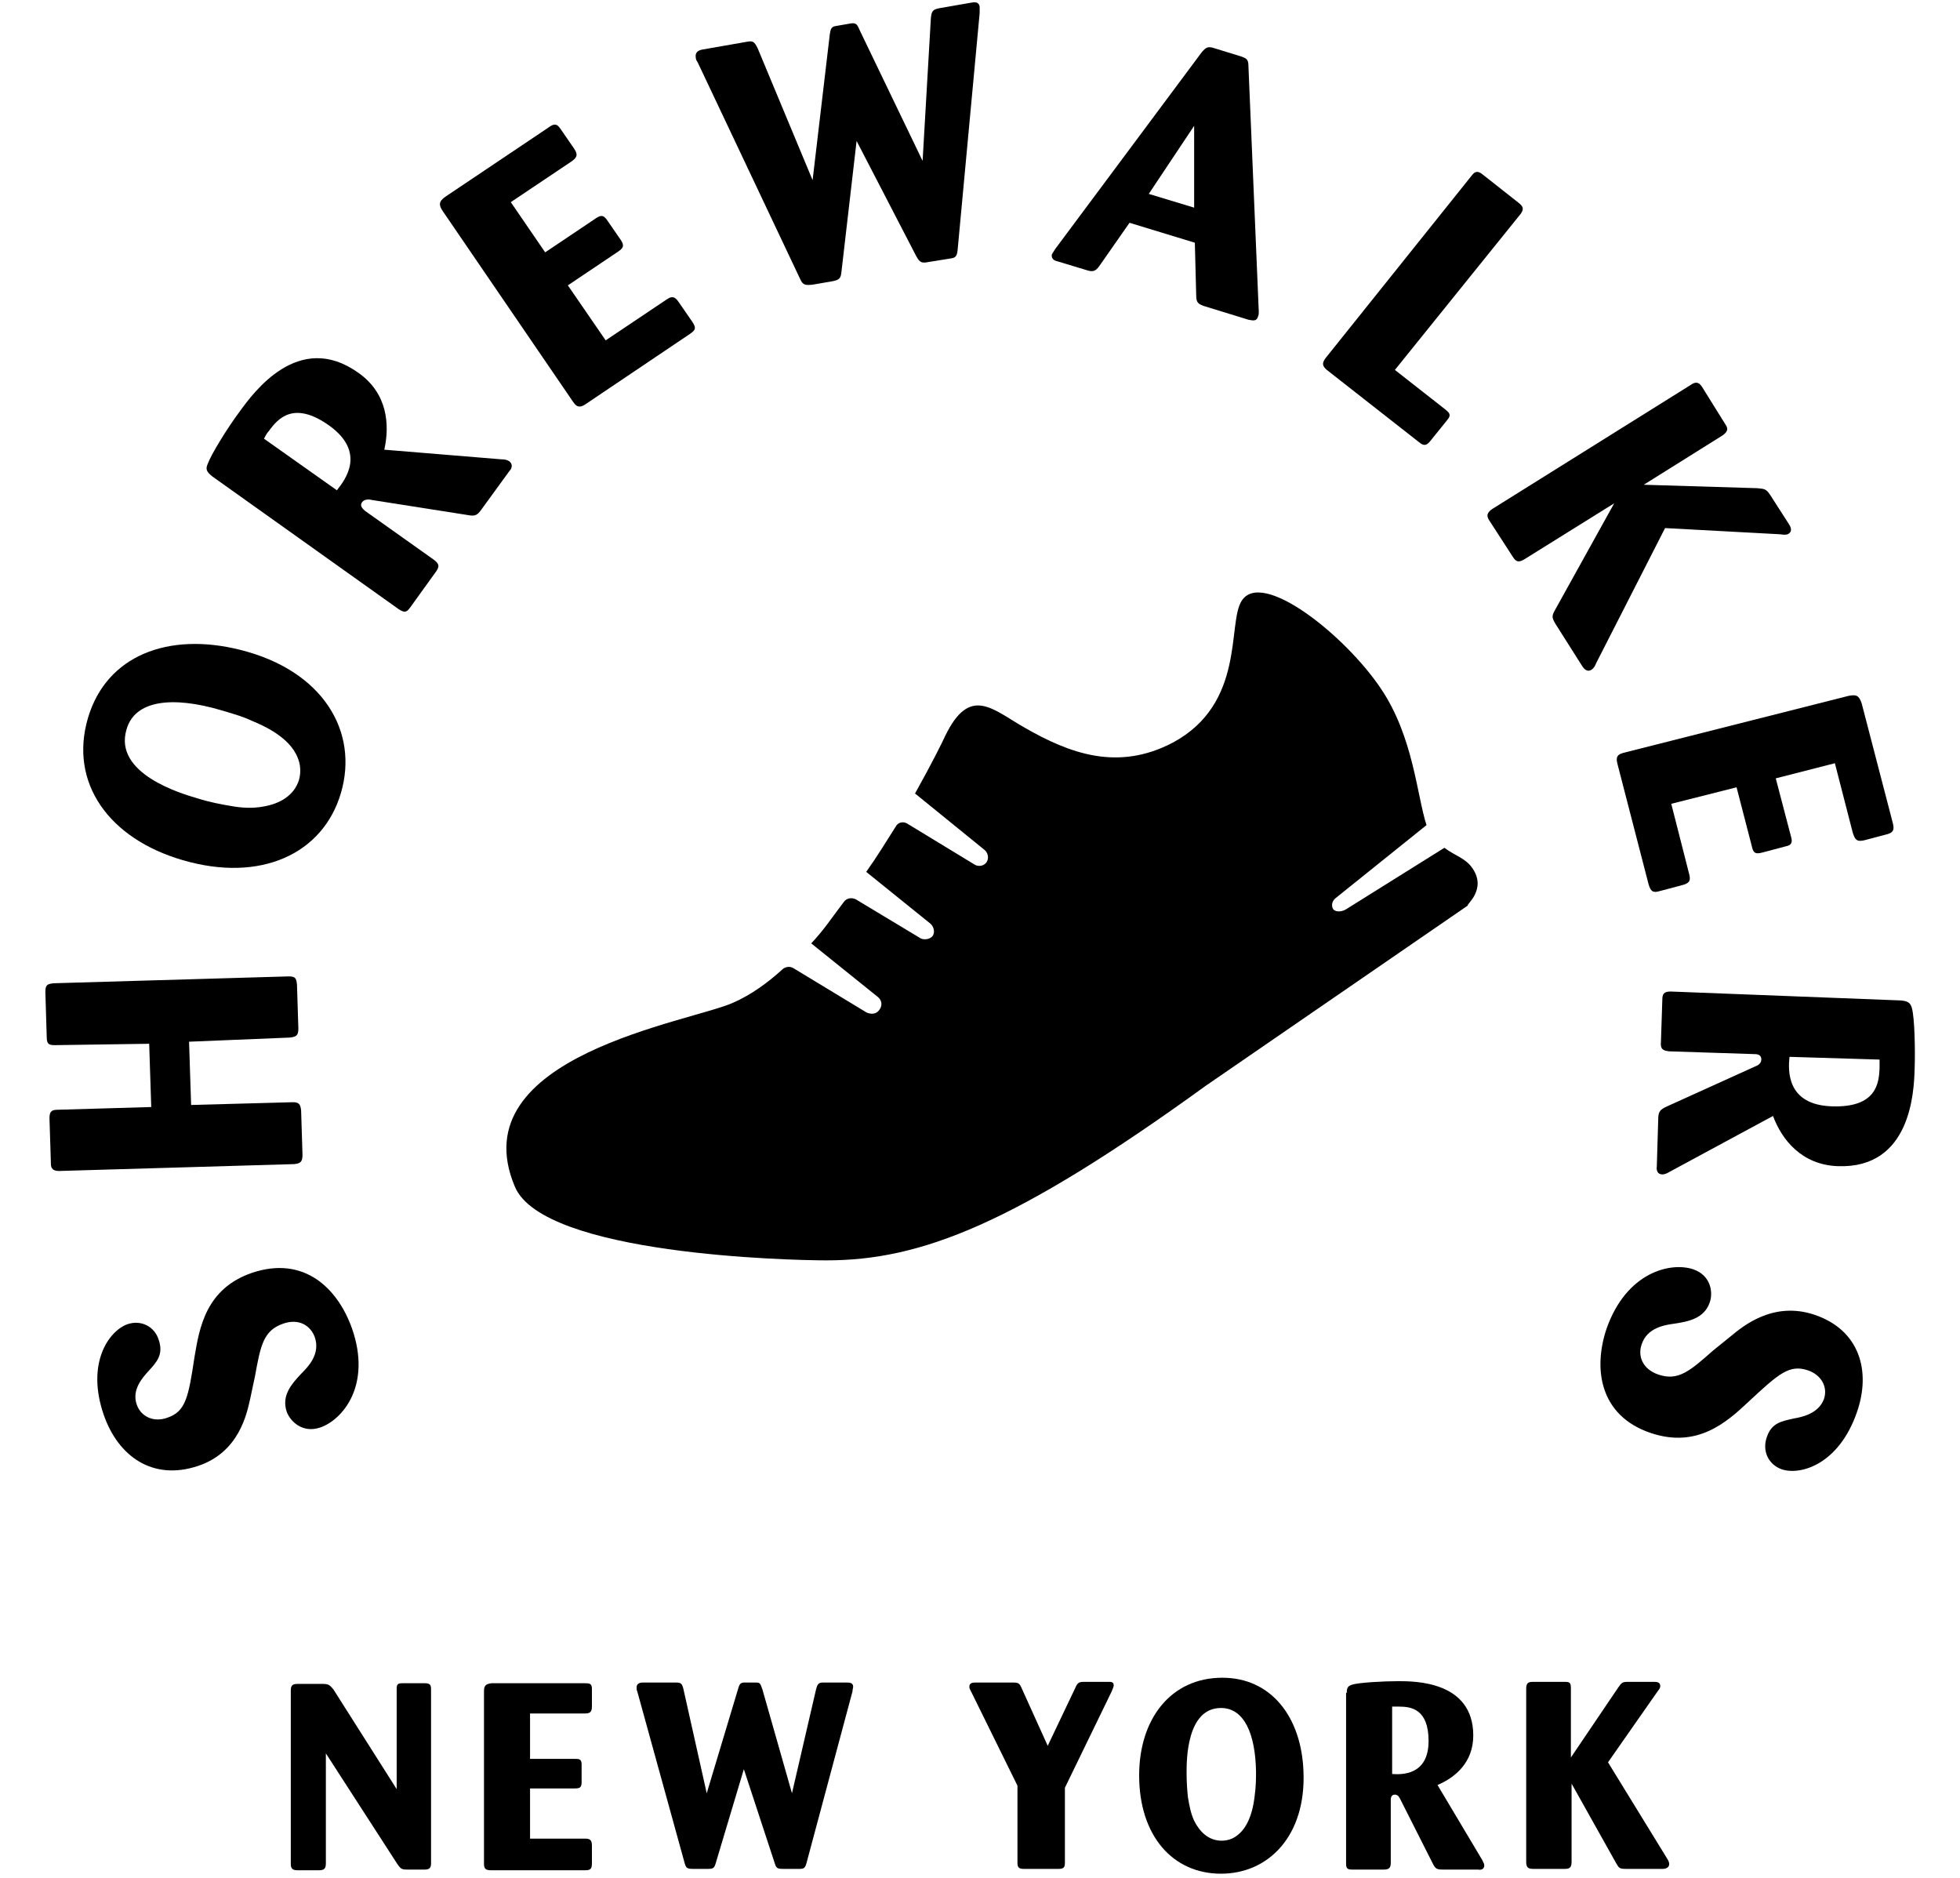
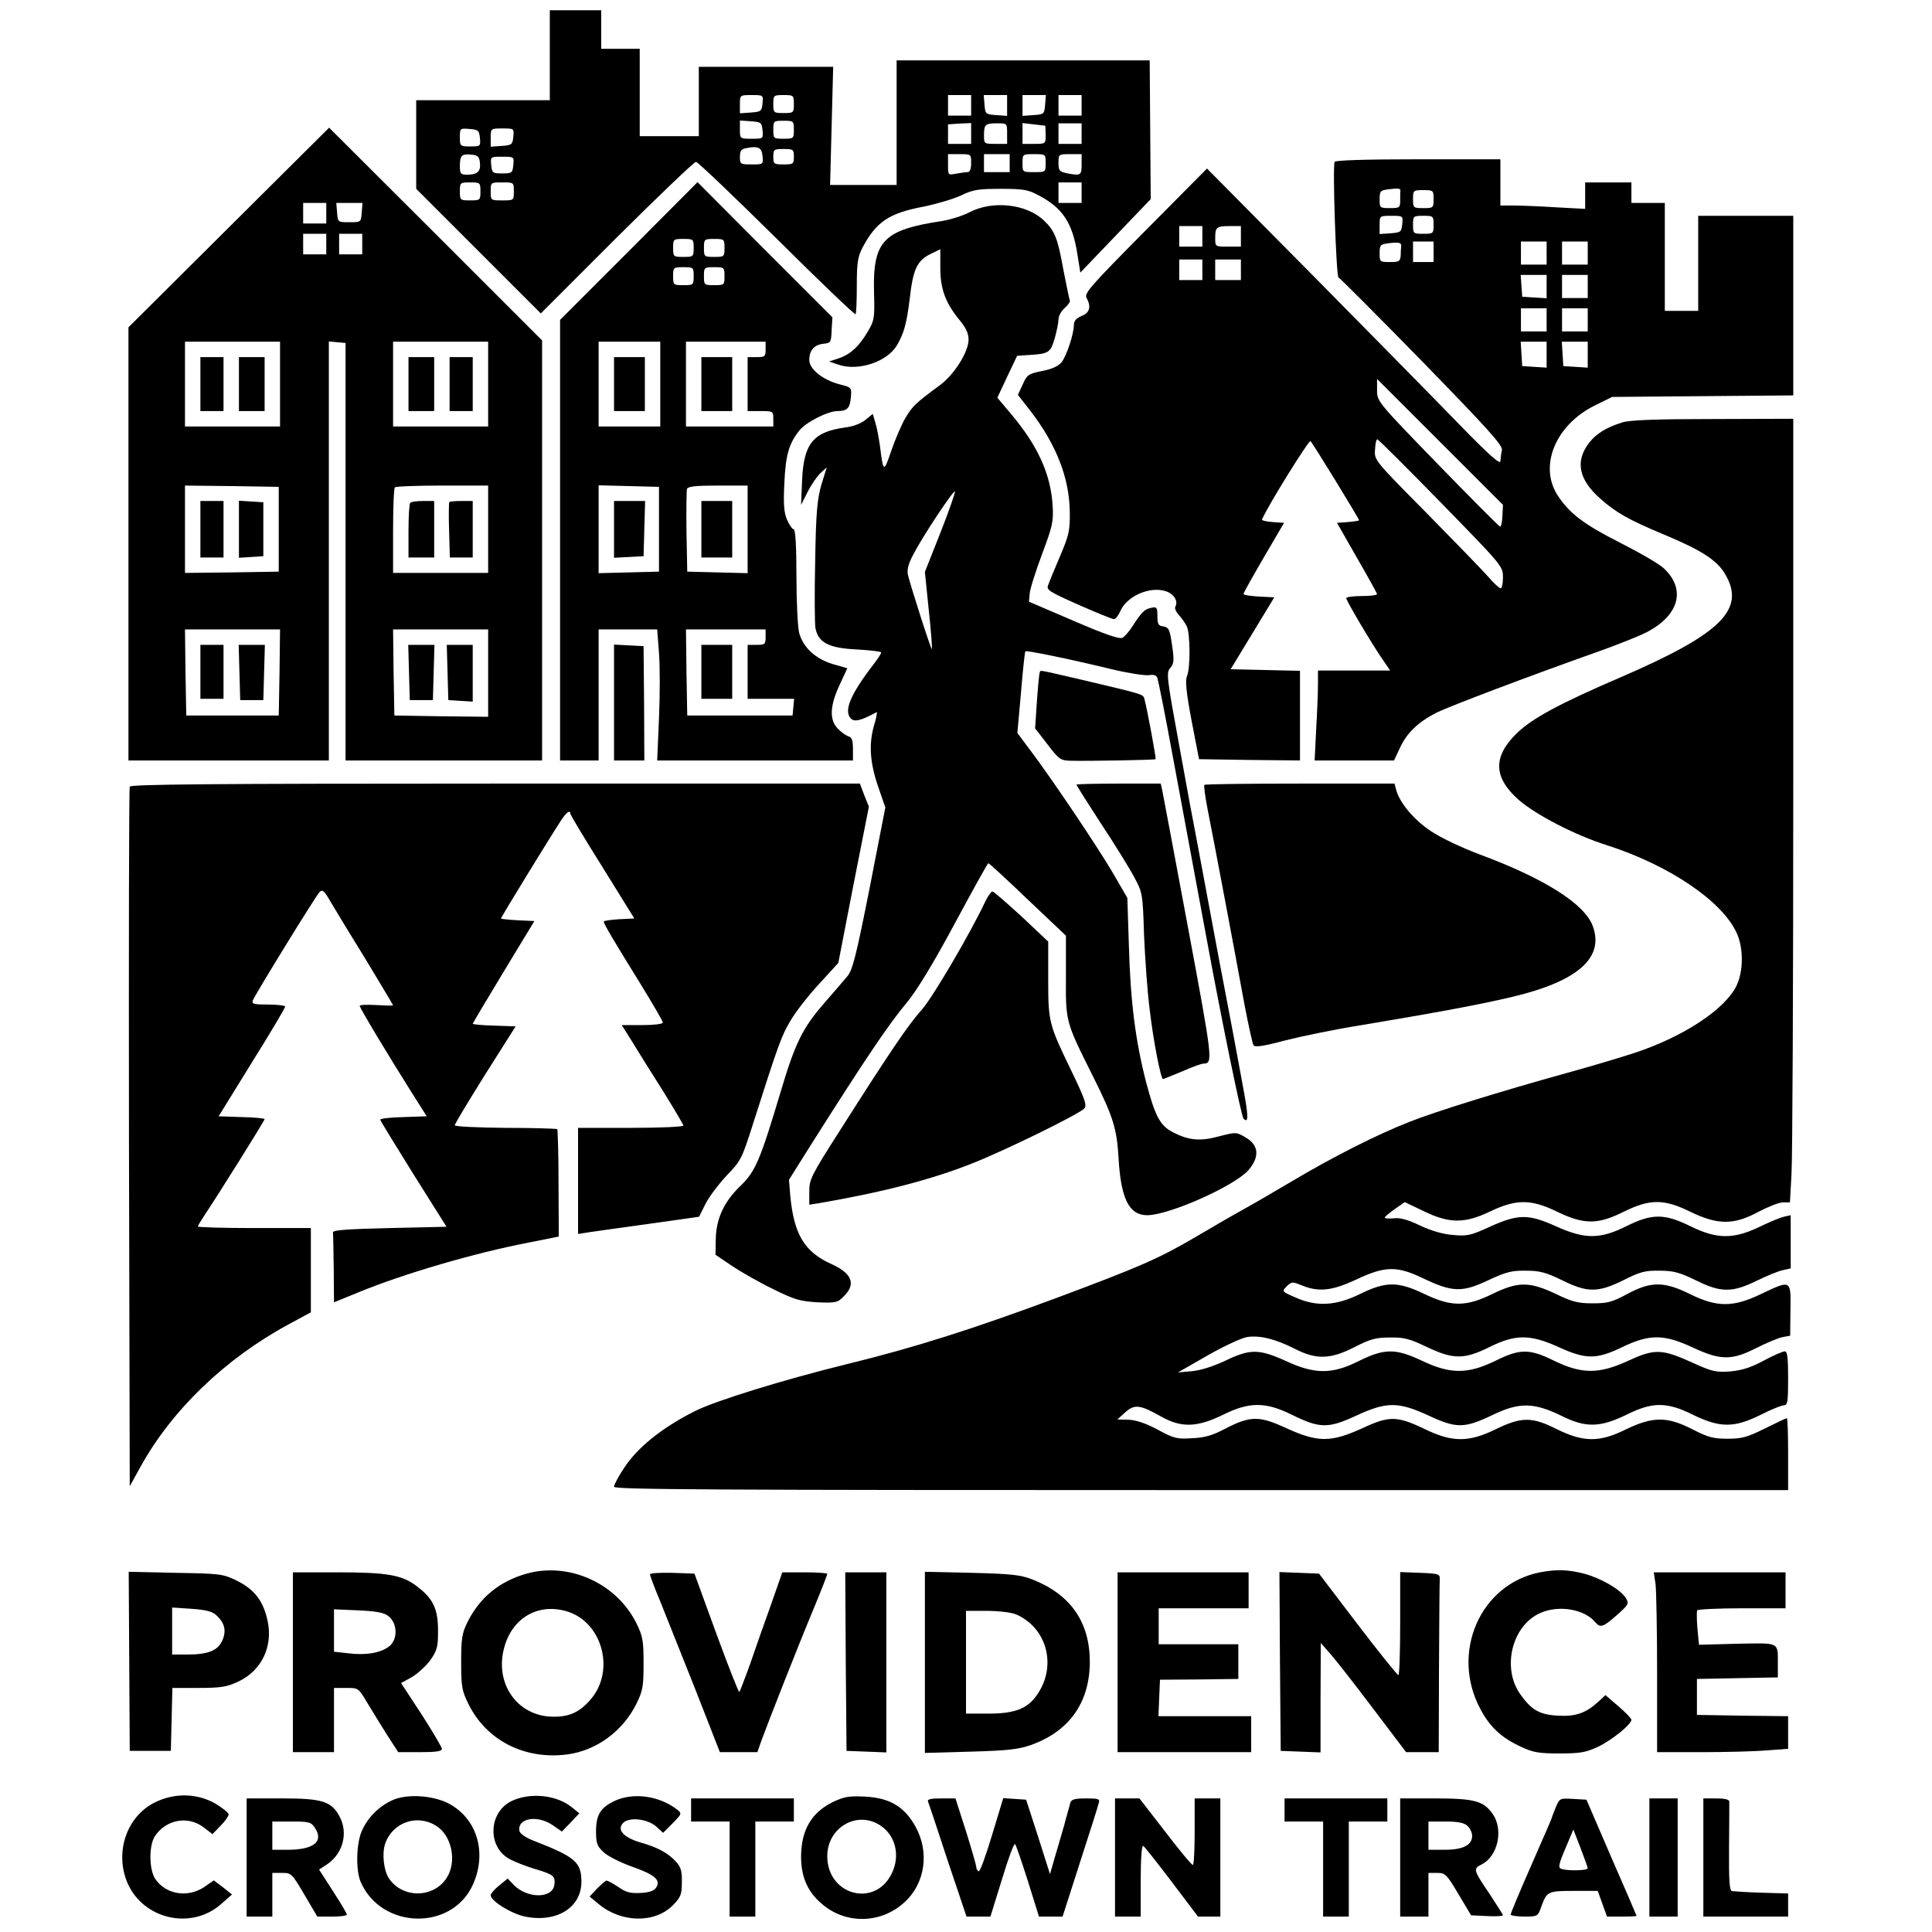
- <svg xmlns="http://www.w3.org/2000/svg" version="1.1" id="ARTWORK" x="0px" y="0px" viewBox="0 0 285.1 273.1" style="enable-background:new 0 0 285.1 273.1;" xml:space="preserve">
-   <g>
-     <g>
-       <path d="M214.2,126.3c-1-1.5-2.5-1.8-4.1-3l-14.4,9c-0.6,0.3-1.4,0.4-1.8-0.1c-0.3-0.6-0.1-1.2,0.4-1.6l13.2-10.6    c-1.4-4.3-1.9-12.8-6.6-19.8c-5.2-7.8-17.4-17.5-20.3-12.8c-2.1,3.3,0.6,14.9-10,20.6c-8,4.2-15,1.6-21.6-2.2    c-4.6-2.6-7.9-6.2-11.5,1.2c-0.5,1.1-2,4.1-4.4,8.4l10.1,8.2c0.5,0.4,0.7,1.2,0.3,1.8c-0.5,0.7-1.4,0.6-1.8,0.3l-9.7-5.9    c-0.6-0.4-1.4-0.2-1.7,0.4c-1.4,2.2-2.6,4.2-4.3,6.6l9.3,7.5c0.5,0.4,0.8,1.3,0.3,1.9c-0.5,0.5-1.4,0.5-1.8,0.2l-9.3-5.6    c-0.6-0.3-1.3-0.2-1.7,0.3c-1.7,2.2-2.9,4.1-4.8,6.1l9.7,7.8c0.5,0.4,0.8,1.2,0.1,2c-0.6,0.7-1.6,0.4-2,0.1l-10.4-6.3    c-0.5-0.3-1.1-0.2-1.5,0.1c-2.3,2.1-4.7,3.8-7.2,4.9c-6,2.8-39.9,7.7-31.8,26.8c4.2,9.9,40.1,10.7,45.3,10.7    c13.7,0,27.3-5.2,55.2-25.4l38.1-26.2C213.2,131.6,216.3,129.4,214.2,126.3z" />
-     </g>
-     <g>
-       <g>
-         <path d="M57.7,260.2v-14.6c0-0.7,0.2-0.8,0.9-0.8h3.2c0.8,0,0.9,0.3,0.9,0.9V271c0,0.6-0.2,0.9-0.9,0.9h-2.5     c-0.9,0-1-0.1-1.5-0.8l-10.4-16.1v16c0,0.7-0.2,1-1,1h-3.1c-0.7,0-1-0.2-1-0.9v-25.3c0-0.8,0.4-0.9,1-0.9h3.7     c0.8,0,1,0.2,1.5,0.8L57.7,260.2z" />
-         <path d="M77.1,260.1v7.3h8c0.6,0,1,0.1,1,1v2.6c0,0.8-0.2,1-1,1H71.5c-0.7,0-1.1-0.1-1.1-0.9v-25.1c0-0.8,0.2-1.1,1.1-1.2H85     c0.7,0,1.1,0,1.1,0.8v2.6c0,0.9-0.4,1-1.1,1h-7.9v6.6h6.5c0.6,0,1,0,1,0.8v2.6c0,0.8-0.3,0.9-1,0.9H77.1z" />
-         <path d="M108.2,257.3l-4.1,13.7c-0.2,0.7-0.4,0.8-1.1,0.8h-2.2c-0.8,0-1-0.1-1.2-0.8l-6.9-25c-0.1-0.2-0.1-0.4-0.1-0.6     c0-0.5,0.4-0.7,0.9-0.7h4.8c0.7,0,0.9,0.1,1.1,0.9l3.4,15.2l4.6-15.3c0.1-0.3,0.2-0.8,0.8-0.8h1.8c0.6,0,0.6,0.2,0.9,1l4.3,15.1     l3.5-15.1c0.2-0.7,0.3-1,1-1h3.5c0.3,0,0.9,0,0.9,0.6c0,0.2-0.1,0.4-0.1,0.7l-6.7,25c-0.2,0.7-0.4,0.8-1,0.8h-2.4     c-0.8,0-1-0.1-1.2-0.8L108.2,257.3z" />
-         <path d="M154.9,260v10.9c0,0.7-0.2,0.9-0.9,0.9h-5.1c-0.5,0-0.9-0.1-0.9-0.8v-11.3l-6.7-13.6c-0.2-0.4-0.3-0.5-0.3-0.8     c0-0.6,0.6-0.6,0.9-0.6h5.5c0.7,0,0.9,0.1,1.2,0.8l3.8,8.4l4-8.4c0.3-0.7,0.5-0.9,1.2-0.9h3.7c0.3,0,0.7,0,0.7,0.5     c0,0.2-0.1,0.4-0.3,0.9L154.9,260z" />
-         <path d="M177.6,272.5c-7,0-11.9-5.5-11.9-14.3c0-8.2,4.6-14.2,12.1-14.2c7.1,0,11.5,5.7,11.8,13.6     C190,266.9,184.6,272.5,177.6,272.5z M177.6,248.4c-5,0-5,7.6-5,9.4c0,1.5,0.1,2.7,0.2,3.6c0.2,1.2,0.4,2.3,0.9,3.4     c0.8,1.6,2.1,2.9,4,2.9c0.9,0,1.7-0.3,2.3-0.8c2-1.5,2.4-4.8,2.5-5.7c0.2-1.4,0.2-2.6,0.2-3.6C182.6,252.2,181,248.4,177.6,248.4     z" />
-         <path d="M195.9,246.2c0-0.8,0.2-1,0.8-1.2c1-0.3,4.5-0.5,6.7-0.5c2.4,0,10.9,0,10.9,7.9c0,3.9-2.6,6.1-5.2,7.2l6.5,10.9     c0.2,0.4,0.3,0.6,0.3,0.8c0,0.5-0.4,0.7-0.9,0.6h-5.1c-0.9,0-1.1-0.1-1.5-0.9l-4.7-9.3c-0.1-0.2-0.3-0.7-0.8-0.7     c-0.6,0-0.6,0.6-0.6,0.8v9.1c0,0.7-0.2,1-1,1h-4.6c-0.6,0-0.9-0.1-0.9-0.8V246.2z M202.5,258c1.4,0.1,5.3,0.2,5.3-4.8     c0-4.7-2.6-5-4.3-5c-0.2,0-0.5,0-1,0V258z" />
-         <path d="M233.9,256.3l8.6,14c0.2,0.3,0.3,0.6,0.3,0.8c0,0.5-0.5,0.7-0.9,0.7h-5.4c-0.9,0-1-0.1-1.4-0.8l-6.5-11.6v11.4     c0,0.9-0.4,1-1,1H223c-0.7,0-1-0.2-1-1v-25.2c0-0.7,0.2-1,0.9-1h4.7c0.7,0,0.9,0.1,0.9,0.9v10.1l6.9-10.2     c0.5-0.7,0.6-0.8,1.4-0.8h3.8c0.3,0,0.9,0,0.9,0.6c0,0.3-0.1,0.4-0.4,0.8L233.9,256.3z" />
-       </g>
-     </g>
-     <g>
-       <path d="M36.4,203.4c-0.5,2.2-1.6,7.8-7.6,9.8c-6.6,2.2-11.6-1.4-13.7-7.4c-2.6-7.5,0.7-12.2,3.4-13.2c2-0.7,4,0.3,4.6,2.3    c0.7,2.1-0.3,3.2-1.5,4.5c-0.8,0.9-2.5,2.7-1.7,4.9c0.6,1.7,2.4,2.6,4.4,1.9c2.7-0.9,3.1-2.9,4-8.9c0.7-4.1,1.6-9.9,8.4-12.2    c7.5-2.5,12.4,2.2,14.5,8.1c2.9,8.3-1.4,13.3-4.6,14.4c-2.6,0.9-4.4-0.9-4.9-2.3c-0.8-2.4,0.8-4.1,2.1-5.5c1.1-1.1,2.8-2.9,2-5.3    c-0.6-1.7-2.3-2.8-4.6-2c-2.9,1-3.3,3.2-4.1,7.6L36.4,203.4z" />
-       <path d="M27.5,151.5l0.3,9.2l14.8-0.4c0.9,0,1.1,0.3,1.2,1.2l0.2,6.4c0,1-0.2,1.3-1.2,1.4l-34.2,1c-1.2,0-1.2-0.7-1.2-1.2    l-0.2-6.4c0-0.8,0.1-1.3,1.1-1.3l13.7-0.4l-0.3-9.2L8,152c-0.8,0-1.2-0.1-1.2-1.1l-0.2-6.6c0-1,0.2-1.2,1.2-1.3l34.2-1    c1,0,1.1,0.3,1.2,1.2l0.2,6.4c0,1-0.3,1.2-1.3,1.3L27.5,151.5z" />
-       <path d="M49.6,115.3c-2.6,8.9-11.7,13.1-23,9.8c-10.7-3.1-16.6-11.2-13.8-20.7c2.7-9.1,11.7-12.5,22.1-9.9    C47,97.5,52.2,106.4,49.6,115.3z M18.4,106.1c-1.9,6.4,7.9,9.3,10.3,10c1.9,0.6,3.6,0.9,4.8,1.1c1.6,0.3,3.2,0.4,4.8,0.1    c2.4-0.4,4.5-1.6,5.2-3.9c0.3-1.1,0.2-2.3-0.2-3.2c-1.2-3.1-5.3-4.8-6.5-5.3c-1.7-0.8-3.3-1.2-4.6-1.6    C25.1,101.2,19.6,101.8,18.4,106.1z" />
-       <path d="M30.9,69.3c-0.9-0.7-1-1.1-0.7-1.8c0.5-1.4,2.9-5.3,4.7-7.7c1.9-2.6,8.5-11.8,17.2-5.6c4.3,3,4.6,7.6,3.8,11.2l17,1.4    c0.6,0,0.9,0.1,1.2,0.3c0.5,0.4,0.4,1,0,1.4l-4,5.5c-0.7,1-1,1.1-2.1,0.9L54,72.7c-0.3-0.1-1-0.1-1.3,0.3    c-0.5,0.6,0.2,1.1,0.4,1.3l10,7.1c0.8,0.6,0.9,1,0.2,1.9l-3.6,5c-0.5,0.7-0.8,0.9-1.7,0.3L30.9,69.3z M49,71.3    c1.2-1.5,4.3-5.5-1.1-9.4c-5.2-3.7-7.5-1-8.8,0.8c-0.2,0.2-0.4,0.5-0.7,1.1L49,71.3z" />
-       <path d="M82.6,41.5l5.5,8l8.8-5.9c0.7-0.5,1.2-0.6,1.8,0.3l2,2.9c0.6,0.9,0.5,1.2-0.4,1.8l-15,10.1c-0.7,0.5-1.3,0.7-1.9-0.2    l-19-27.8c-0.6-0.9-0.6-1.4,0.4-2.1l14.9-10c0.7-0.5,1.2-0.8,1.8,0.1l2,2.9c0.7,1,0.3,1.4-0.4,1.9l-8.8,5.9l5,7.3l7.3-4.9    c0.6-0.4,1.1-0.7,1.7,0.2l2,2.9c0.6,0.9,0.3,1.2-0.4,1.7L82.6,41.5z" />
-       <path d="M124.6,20.5l-2.2,19c-0.1,1-0.3,1.2-1.3,1.4l-2.9,0.5c-1,0.1-1.4,0.1-1.8-0.8L101.5,9.1c-0.2-0.3-0.3-0.5-0.3-0.8    c-0.1-0.7,0.4-1,1-1.1l6.3-1.1c1-0.2,1.2-0.1,1.7,0.9l8,19.2l2.5-21.2c0.1-0.5,0.1-1.1,0.8-1.2l2.3-0.4c0.8-0.1,0.9,0.2,1.3,1.1    l9.1,18.9l1.2-20.7c0.1-1,0.2-1.3,1.2-1.5l4.6-0.8c0.5-0.1,1.2-0.2,1.3,0.6c0,0.3,0,0.5,0,0.9l-3.2,34.4c-0.1,1-0.3,1.2-1.1,1.3    l-3.1,0.5c-1,0.2-1.3,0.1-1.8-0.8L124.6,20.5z" />
-       <path d="M173.8,35.3l-9.5-2.9l-4.4,6.3c-0.5,0.7-0.9,0.9-1.8,0.6l-4.3-1.3c-0.5-0.1-0.9-0.4-0.8-1c0.1-0.2,0.2-0.3,0.5-0.8    l21.3-28.6c0.6-0.7,0.9-0.9,1.8-0.6l3.9,1.2c0.9,0.3,1.1,0.5,1.1,1.5l1.5,35.6c0,0.3,0,0.5-0.1,0.7c-0.2,0.8-0.8,0.6-1.4,0.5    l-6.5-2c-0.8-0.3-1.1-0.5-1.1-1.5L173.8,35.3z M173.7,30.2l0-11.9l-6.6,9.9L173.7,30.2z" />
-       <path d="M202.9,53.8l7.4,5.8c0.6,0.5,0.8,0.8,0.2,1.5l-2.5,3.1c-0.5,0.6-0.9,0.7-1.6,0.1L193,53.8c-0.7-0.6-0.7-1-0.2-1.7    l21.3-26.6c0.5-0.7,1-0.6,1.6-0.1l5.2,4.1c0.5,0.4,0.9,0.8,0.3,1.6L202.9,53.8z" />
-       <path d="M242.2,76.8l-10,19.6c-0.2,0.5-0.4,0.8-0.7,1c-0.6,0.4-1.1-0.1-1.4-0.6l-3.8-6c-0.6-1-0.6-1.2-0.1-2.1l8.6-15.5l-13,8.1    c-1.1,0.7-1.4,0.2-1.8-0.4l-3.3-5.1c-0.5-0.7-0.5-1.2,0.4-1.8L245.9,56c0.7-0.5,1.2-0.5,1.7,0.3l3.3,5.3c0.5,0.7,0.5,1.1-0.3,1.7    l-11.5,7.2l16.5,0.5c1.1,0.1,1.3,0.1,1.9,1l2.7,4.2c0.2,0.3,0.6,1,0,1.4c-0.3,0.2-0.6,0.2-1.3,0.1L242.2,76.8z" />
-       <path d="M252.6,114.5l-9.5,2.4l2.6,10.2c0.2,0.8,0.2,1.3-0.9,1.6l-3.4,0.9c-1,0.3-1.3,0-1.6-1l-4.5-17.4c-0.2-0.8-0.3-1.4,0.8-1.7    l32.8-8.3c1.1-0.2,1.5-0.1,1.9,1.1l4.5,17.3c0.2,0.8,0.3,1.4-0.7,1.7l-3.4,0.9c-1.2,0.3-1.4-0.2-1.7-1.1l-2.6-10.1l-8.6,2.2    l2.2,8.4c0.2,0.7,0.3,1.3-0.8,1.5l-3.4,0.9c-1.1,0.3-1.3-0.1-1.5-1L252.6,114.5z" />
-       <path d="M276.5,145.5c1.1,0.1,1.4,0.4,1.6,1.1c0.4,1.4,0.5,6,0.4,8.9c-0.1,3.2-0.5,14.5-11.2,14.1c-5.2-0.2-8.1-3.8-9.4-7.3    l-15,8.1c-0.5,0.3-0.8,0.4-1.1,0.4c-0.7,0-0.9-0.6-0.8-1.2l0.2-6.7c0-1.2,0.2-1.5,1.3-2l12.8-5.8c0.3-0.1,0.9-0.4,0.9-1    c0-0.8-0.7-0.8-1.1-0.8l-12.3-0.4c-1-0.1-1.3-0.4-1.2-1.4l0.2-6.1c0-0.8,0.2-1.2,1.2-1.2L276.5,145.5z M260.3,153.7    c-0.2,1.9-0.5,7,6.2,7.2c6.4,0.2,6.8-3.3,6.9-5.5c0-0.3,0-0.7,0-1.3L260.3,153.7z" />
-       <path d="M251.8,194.3c1.7-1.4,6.1-5.1,12.1-3.1c6.6,2.2,8.3,8.2,6.2,14.2c-2.6,7.5-8.1,9.2-10.9,8.3c-2-0.7-2.9-2.7-2.2-4.7    c0.7-2.1,2.2-2.3,3.9-2.7c1.2-0.2,3.6-0.7,4.4-2.8c0.6-1.7-0.3-3.5-2.3-4.2c-2.7-0.9-4.2,0.4-8.7,4.6c-3.1,2.9-7.4,6.8-14.2,4.5    c-7.4-2.5-8.4-9.3-6.4-15.2c2.9-8.2,9.3-9.7,12.6-8.6c2.6,0.9,2.9,3.4,2.4,4.8c-0.8,2.4-3.2,2.8-5.1,3.1c-1.5,0.2-4,0.6-4.8,3    c-0.6,1.7,0.1,3.6,2.4,4.4c2.9,1,4.6-0.5,8-3.5L251.8,194.3z" />
-     </g>
+ <svg xmlns="http://www.w3.org/2000/svg" version="1.0" width="752pt" height="752pt" viewBox="0 0 752 752" preserveAspectRatio="xMidYMid meet">
+   <g transform="translate(0,752) scale(0.1,-0.1)" fill="#000000" stroke="none">
+     <path d="M2140 7305 l0 -175 -260 0 -260 0 0 -172 0 -173 242 -242 243 -243 295 295 c163 162 302 295 309 295 7 0 148 -135 314 -299 166 -165 304 -297 307 -294 3 2 5 53 5 111 0 90 4 113 22 148 54 101 102 134 239 160 49 10 114 29 144 43 48 23 68 26 155 26 86 0 106 -3 145 -24 95 -49 134 -107 153 -227 l12 -75 137 143 137 143 -2 270 -2 270 -492 0 -493 0 0 -242 0 -243 -130 0 -129 0 6 230 6 230 -261 0 -262 0 0 -135 0 -135 -115 0 -115 0 0 170 0 170 -75 0 -75 0 0 75 0 75 -100 0 -100 0 0 -175z m828 -187 c-3 -31 -6 -33 -45 -36 l-43 -3 0 35 c0 36 0 36 46 36 45 0 45 0 42 -32z m122 -3 c0 -34 -1 -35 -40 -35 -39 0 -40 1 -40 35 0 34 1 35 40 35 39 0 40 -1 40 -35z m690 -5 l0 -40 -45 0 -45 0 0 40 0 40 45 0 45 0 0 -40z m140 -1 l0 -40 -42 3 c-42 3 -43 4 -46 41 l-3 37 45 0 46 0 0 -41z m148 4 c-3 -37 -4 -38 -45 -41 l-43 -3 0 40 0 41 46 0 45 0 -3 -37z m142 -3 l0 -40 -45 0 -45 0 0 40 0 40 45 0 45 0 0 -40z m-1242 -97 c3 -33 3 -33 -42 -33 -46 0 -46 0 -46 36 l0 35 43 -3 c39 -3 42 -5 45 -35z m122 2 c0 -34 -1 -35 -40 -35 -39 0 -40 1 -40 35 0 34 1 35 40 35 39 0 40 -1 40 -35z m690 -15 l0 -40 -45 0 -45 0 0 38 0 38 45 3 45 2 0 -41z m140 0 l0 -40 -45 0 c-44 0 -45 0 -45 33 0 43 5 47 52 47 38 0 38 0 38 -40z m148 31 c1 -1 2 -17 2 -36 0 -35 0 -35 -45 -35 l-45 0 0 41 0 40 43 -5 c23 -3 43 -5 45 -5z m142 -31 l0 -40 -45 0 -45 0 0 40 0 40 45 0 45 0 0 -40z m-2342 -17 c3 -32 2 -33 -37 -33 -40 0 -41 1 -41 36 0 35 1 35 38 32 34 -3 37 -6 40 -35z m130 5 c-3 -31 -6 -33 -45 -36 l-43 -3 0 35 c0 36 0 36 46 36 45 0 45 0 42 -32z m970 -75 c3 -33 3 -33 -42 -33 -44 0 -46 1 -46 29 0 23 5 31 23 34 48 10 62 3 65 -30z m122 -3 c0 -28 -2 -30 -40 -30 -38 0 -40 2 -40 30 0 28 2 30 40 30 38 0 40 -2 40 -30z m-1222 -24 c4 -33 -10 -46 -50 -46 -25 0 -28 4 -28 33 0 42 7 49 45 45 25 -2 31 -8 33 -32z m1912 -1 c0 -23 -5 -35 -14 -35 -7 0 -28 -3 -45 -6 -31 -6 -31 -6 -31 35 l0 41 45 0 c45 0 45 0 45 -35z m150 0 l0 -35 -50 0 -50 0 0 35 0 35 50 0 50 0 0 -35z m140 0 c0 -35 0 -35 -45 -35 -45 0 -45 0 -45 35 0 35 0 35 45 35 45 0 45 0 45 -35z m140 -5 c0 -43 -3 -45 -59 -34 -27 6 -31 10 -31 40 0 34 1 34 45 34 l45 0 0 -40z m-2212 -2 c-3 -31 -5 -33 -43 -33 -38 0 -40 2 -43 33 -3 32 -3 32 43 32 46 0 46 0 43 -32z m-128 -103 c0 -34 -1 -35 -40 -35 -39 0 -40 1 -40 35 0 34 1 35 40 35 39 0 40 -1 40 -35z m130 0 c0 -35 0 -35 -45 -35 -45 0 -45 0 -45 35 0 35 0 35 45 35 45 0 45 0 45 -35z m2210 -5 l0 -40 -45 0 -45 0 0 40 0 40 45 0 45 0 0 -40z" />
+     <path d="M891 6635 l-391 -389 0 -843 0 -843 390 0 390 0 0 816 0 815 33 -3 32 -3 0 -813 0 -812 383 0 382 0 0 818 0 817 -414 414 -415 414 -390 -388z m379 55 l0 -40 -45 0 -45 0 0 40 0 40 45 0 45 0 0 -40z m138 3 c-3 -38 -3 -38 -48 -38 -45 0 -45 0 -48 38 l-3 37 51 0 51 0 -3 -37z m-138 -123 l0 -40 -45 0 -45 0 0 40 0 40 45 0 45 0 0 -40z m140 0 l0 -40 -45 0 -45 0 0 40 0 40 45 0 45 0 0 -40z m-320 -545 l0 -165 -185 0 -185 0 0 165 0 165 185 0 185 0 0 -165z m810 0 l0 -165 -185 0 -185 0 0 165 0 165 185 0 185 0 0 -165z m-815 -565 l0 -165 -182 -3 -183 -2 0 170 0 170 183 -2 182 -3 0 -165z m815 0 l0 -170 -185 0 -185 0 0 163 c0 90 3 167 7 170 3 4 87 7 185 7 l178 0 0 -170z m-812 -557 l-3 -168 -180 0 -180 0 -3 168 -2 167 185 0 185 0 -2 -167z m812 -3 l0 -170 -182 2 -183 3 -3 168 -2 167 185 0 185 0 0 -170z" />
+     <path d="M780 6025 l0 -105 45 0 45 0 0 105 0 105 -45 0 -45 0 0 -105z" />
+     <path d="M930 6025 l0 -105 50 0 50 0 0 105 0 105 -50 0 -50 0 0 -105z" />
+     <path d="M1590 6025 l0 -105 50 0 50 0 0 105 0 105 -50 0 -50 0 0 -105z" />
+     <path d="M1750 6025 l0 -105 45 0 45 0 0 105 0 105 -45 0 -45 0 0 -105z" />
+     <path d="M780 5460 l0 -110 45 0 45 0 0 110 0 110 -45 0 -45 0 0 -110z" />
+     <path d="M930 5460 l0 -111 48 3 47 3 0 105 0 105 -47 3 -48 3 0 -111z" />
+     <path d="M1597 5563 c-4 -3 -7 -53 -7 -110 l0 -103 50 0 50 0 0 110 0 110 -43 0 c-24 0 -47 -3 -50 -7z" />
+     <path d="M1749 5566 c-2 -2 -3 -52 -1 -110 l3 -106 45 0 44 0 0 110 0 110 -43 0 c-24 0 -46 -2 -48 -4z" />
+     <path d="M780 4905 l0 -105 45 0 45 0 0 105 0 105 -45 0 -45 0 0 -105z" />
+     <path d="M932 4903 l3 -108 45 0 45 0 3 108 3 107 -51 0 -51 0 3 -107z" />
+     <path d="M1592 4903 l3 -108 45 0 45 0 3 108 3 107 -51 0 -51 0 3 -107z" />
+     <path d="M1742 4903 l3 -108 48 -3 47 -3 0 110 0 111 -50 0 -51 0 3 -107z" />
+     <path d="M5195 6890 c-9 -14 6 -450 15 -450 3 0 149 -146 323 -324 262 -269 316 -329 313 -348 -3 -13 -5 -32 -6 -43 0 -15 -43 23 -158 141 -86 89 -343 350 -570 580 l-414 418 -240 -242 c-212 -214 -238 -243 -229 -261 19 -35 13 -58 -19 -71 -20 -8 -30 -19 -30 -34 0 -36 -29 -122 -48 -146 -12 -15 -38 -27 -76 -34 -53 -11 -59 -15 -75 -52 l-19 -41 50 -64 c101 -132 151 -262 152 -394 1 -71 -4 -90 -38 -170 -21 -49 -42 -100 -46 -112 -8 -19 1 -25 118 -77 70 -31 132 -56 138 -56 6 0 17 14 24 30 25 59 114 99 177 79 32 -10 50 -39 38 -60 -4 -6 2 -20 13 -32 11 -12 25 -32 31 -44 14 -27 15 -164 1 -195 -7 -17 -3 -62 18 -173 l29 -150 196 -3 197 -2 0 175 0 174 -135 3 -135 3 85 140 85 140 -60 3 c-33 2 -60 6 -60 10 0 4 36 68 79 142 l79 135 -45 3 c-24 2 -43 6 -41 10 25 57 183 311 189 305 10 -10 189 -302 189 -308 0 -2 -19 -5 -43 -7 l-43 -3 77 -135 c43 -74 78 -138 79 -142 0 -5 -27 -8 -60 -8 -33 0 -60 -4 -60 -8 0 -10 97 -174 139 -235 l32 -47 -141 0 -140 0 0 -53 c0 -30 -3 -109 -7 -175 l-6 -122 155 0 154 0 23 49 c26 57 70 100 142 137 51 25 362 143 619 234 74 26 163 61 197 78 128 65 157 167 70 249 -17 17 -95 62 -172 101 -140 71 -195 113 -241 182 -76 115 -10 276 144 352 l67 33 352 3 353 3 0 350 0 349 -185 0 -185 0 0 -185 0 -185 -65 0 -65 0 0 210 0 210 -65 0 -65 0 0 40 0 40 -90 0 -90 0 0 -52 0 -51 -112 6 c-62 4 -137 7 -165 7 l-53 0 0 90 0 90 -319 0 c-213 0 -322 -4 -326 -10z m256 -113 c-1 -4 -1 -20 -1 -37 0 -28 -2 -30 -40 -30 -39 0 -40 1 -40 34 0 32 3 35 33 39 40 5 49 4 48 -6z m129 -32 c0 -34 -1 -35 -40 -35 -39 0 -40 1 -40 35 0 34 1 35 40 35 39 0 40 -1 40 -35z m-122 -97 c-3 -31 -6 -33 -45 -36 l-43 -3 0 35 c0 36 0 36 46 36 45 0 45 0 42 -32z m122 -3 c0 -34 -1 -35 -40 -35 -39 0 -40 1 -40 35 0 34 1 35 40 35 39 0 40 -1 40 -35z m-900 -45 l0 -40 -45 0 -45 0 0 40 0 40 45 0 45 0 0 -40z m150 0 l0 -40 -50 0 c-50 0 -50 0 -50 33 0 43 5 47 57 47 l43 0 0 -40z m624 -38 c-1 -7 -2 -23 -2 -37 -2 -22 -6 -25 -42 -25 -39 0 -40 1 -40 34 0 32 3 35 33 39 42 5 52 3 51 -11z m126 -22 l0 -40 -40 0 -40 0 0 40 0 40 40 0 40 0 0 -40z m440 -5 l0 -45 -50 0 -50 0 0 45 0 45 50 0 50 0 0 -45z m160 0 l0 -45 -50 0 -50 0 0 45 0 45 50 0 50 0 0 -45z m-1500 -65 l0 -40 -45 0 -45 0 0 40 0 40 45 0 45 0 0 -40z m150 0 l0 -40 -50 0 -50 0 0 40 0 40 50 0 50 0 0 -40z m1190 -66 l0 -45 -47 3 -48 3 -3 43 -3 42 50 0 51 0 0 -46z m160 1 l0 -45 -50 0 -50 0 0 45 0 45 50 0 50 0 0 -45z m-160 -130 l0 -45 -50 0 -50 0 0 45 0 45 50 0 50 0 0 -45z m160 0 l0 -45 -50 0 -50 0 0 45 0 45 50 0 50 0 0 -45z m-160 -136 l0 -50 -47 3 -48 3 -3 48 -3 47 50 0 51 0 0 -51z m160 0 l0 -50 -47 3 -48 3 -3 48 -3 47 50 0 51 0 0 -51z m-332 -626 c-1 -24 -5 -43 -9 -43 -3 0 -113 110 -243 244 -235 242 -236 244 -236 287 l0 44 245 -245 245 -245 -2 -42z m-239 50 c239 -245 241 -247 241 -290 0 -24 -4 -43 -9 -43 -5 0 -28 21 -51 48 -23 26 -132 138 -241 249 -198 200 -200 202 -197 242 1 23 5 41 9 41 4 0 115 -111 248 -247z" />
+     <path d="M2448 6543 l-268 -268 0 -858 0 -857 75 0 75 0 0 255 0 255 114 0 114 0 7 -91 c4 -50 4 -165 0 -255 l-7 -164 381 0 381 0 0 44 c0 35 -4 46 -18 50 -11 4 -29 17 -42 31 -32 34 -30 88 8 169 l30 65 -56 16 c-67 20 -115 64 -131 120 -6 22 -11 121 -11 223 0 120 -4 182 -11 182 -5 0 -17 17 -26 38 -12 29 -14 61 -10 142 5 108 17 152 58 204 25 32 111 76 149 76 38 0 48 11 52 54 3 38 3 38 -44 50 -65 17 -118 59 -118 95 0 37 19 59 55 63 29 3 30 5 32 53 l3 50 -263 263 -262 263 -267 -268z m252 12 c0 -34 -1 -35 -40 -35 -39 0 -40 1 -40 35 0 34 1 35 40 35 39 0 40 -1 40 -35z m120 0 c0 -34 -1 -35 -40 -35 -39 0 -40 1 -40 35 0 34 1 35 40 35 39 0 40 -1 40 -35z m-120 -110 c0 -34 -1 -35 -40 -35 -39 0 -40 1 -40 35 0 34 1 35 40 35 39 0 40 -1 40 -35z m120 0 c0 -34 -1 -35 -40 -35 -39 0 -40 1 -40 35 0 34 1 35 40 35 39 0 40 -1 40 -35z m-250 -420 l0 -165 -120 0 -120 0 0 165 0 165 120 0 120 0 0 -165z m410 135 c0 -28 -3 -30 -35 -30 l-35 0 0 -105 0 -105 50 0 c49 0 50 -1 50 -30 l0 -30 -170 0 -170 0 0 165 0 165 155 0 155 0 0 -30z m-415 -700 l0 -165 -117 -3 -118 -3 0 171 0 171 118 -3 117 -3 0 -165z m345 0 l0 -171 -117 3 -118 3 -3 155 c-1 85 0 160 2 167 4 10 36 13 121 13 l115 0 0 -170z m70 -420 c0 -28 -3 -30 -35 -30 l-35 0 0 -105 0 -105 91 0 90 0 -3 -32 -3 -33 -205 0 -205 0 -3 168 -2 167 155 0 155 0 0 -30z" />
+     <path d="M2390 6025 l0 -105 60 0 60 0 0 105 0 105 -60 0 -60 0 0 -105z" />
+     <path d="M2730 6025 l0 -105 60 0 60 0 0 105 0 105 -60 0 -60 0 0 -105z" />
+     <path d="M2390 5460 l0 -111 58 3 57 3 3 108 3 107 -61 0 -60 0 0 -110z" />
+     <path d="M2730 5460 l0 -110 60 0 60 0 0 110 0 110 -60 0 -60 0 0 -110z" />
+     <path d="M2730 4905 l0 -105 60 0 60 0 0 105 0 105 -60 0 -60 0 0 -105z" />
+     <path d="M3774 6694 c-27 -14 -75 -29 -106 -34 -231 -35 -271 -77 -266 -279 3 -99 1 -109 -24 -151 -34 -58 -67 -89 -114 -105 l-37 -12 38 -13 c76 -25 186 11 225 74 28 47 39 85 51 184 13 113 28 146 78 172 l41 20 0 -72 c0 -83 20 -137 75 -204 25 -30 35 -52 35 -76 0 -47 -55 -135 -110 -176 -96 -71 -108 -82 -136 -129 -15 -26 -40 -84 -55 -128 -29 -86 -31 -85 -44 20 -4 28 -11 67 -17 87 l-11 37 -28 -23 c-17 -14 -47 -26 -80 -30 -124 -17 -161 -63 -167 -206 l-4 -95 26 51 c14 28 37 61 50 73 l24 22 -21 -68 c-16 -57 -21 -106 -24 -296 -3 -125 -2 -243 1 -262 11 -57 53 -78 163 -83 51 -3 93 -8 93 -12 0 -4 -14 -25 -30 -46 -90 -117 -117 -181 -88 -211 15 -14 39 -8 100 25 3 2 0 -19 -8 -45 -23 -75 -19 -147 13 -242 l29 -84 -61 -313 c-52 -262 -66 -318 -86 -343 -13 -16 -55 -64 -92 -107 -83 -95 -113 -157 -167 -339 -81 -270 -99 -314 -157 -370 -65 -62 -96 -129 -97 -210 l-1 -59 65 -44 c36 -24 108 -65 160 -90 83 -41 104 -47 172 -51 71 -3 79 -1 102 23 49 48 33 89 -48 126 -105 47 -146 116 -160 266 l-5 62 88 140 c212 335 302 468 371 550 38 46 100 147 185 305 70 130 129 237 132 237 3 0 72 -63 153 -141 l149 -141 0 -157 c-1 -179 -2 -176 104 -388 80 -160 94 -204 101 -323 9 -156 41 -220 111 -220 85 0 339 113 394 175 45 52 41 98 -11 128 -36 21 -37 21 -103 4 -73 -20 -117 -16 -178 15 -51 26 -70 60 -106 196 -41 159 -61 312 -67 532 l-6 185 -55 95 c-61 104 -235 363 -320 476 l-53 71 14 157 c7 86 15 159 17 161 5 4 168 -29 337 -70 62 -15 127 -25 143 -23 20 3 30 0 34 -11 6 -22 29 -137 60 -306 14 -77 44 -234 65 -350 21 -115 51 -273 65 -350 60 -327 137 -701 145 -709 21 -21 20 9 -4 136 -13 73 -54 291 -91 483 -36 193 -74 395 -84 450 -11 55 -43 227 -71 383 -49 267 -51 284 -35 302 13 14 15 29 10 67 -11 83 -14 91 -38 95 -18 2 -22 9 -22 40 0 34 -2 37 -25 32 -26 -6 -36 -16 -73 -73 -12 -19 -29 -38 -37 -43 -11 -7 -65 11 -190 65 l-175 75 3 32 c1 17 23 86 48 153 42 112 45 128 41 192 -8 121 -58 231 -162 354 l-53 63 38 81 39 82 43 3 c80 5 86 8 103 64 8 28 15 62 15 75 0 13 11 33 25 45 13 11 22 25 19 29 -2 4 -13 58 -25 119 -22 123 -33 151 -76 192 -67 64 -199 79 -289 32z m-113 -1246 l-61 -154 15 -148 c9 -82 14 -150 12 -152 -3 -4 -78 230 -93 288 -4 20 1 43 21 80 36 70 156 251 162 245 2 -3 -23 -75 -56 -159z" />
+     <path d="M6315 5876 c-64 -20 -102 -44 -130 -80 -55 -72 -40 -143 44 -217 62 -55 110 -82 246 -139 147 -61 209 -101 240 -155 81 -137 -16 -232 -402 -399 -242 -104 -350 -162 -410 -221 -93 -91 -90 -172 9 -259 67 -58 219 -137 343 -176 243 -78 449 -218 505 -342 27 -59 26 -149 -1 -205 -45 -92 -207 -199 -399 -262 -52 -17 -169 -52 -260 -77 -253 -70 -515 -151 -615 -191 -125 -49 -295 -135 -455 -230 -74 -44 -162 -95 -195 -113 -33 -18 -114 -65 -180 -104 -145 -85 -216 -116 -548 -240 -321 -119 -546 -191 -808 -255 -252 -62 -513 -143 -593 -183 -128 -64 -225 -142 -277 -222 -22 -33 -39 -65 -39 -73 0 -11 378 -13 2285 -13 l2285 0 0 140 c0 77 -2 140 -5 140 -3 0 -41 -18 -85 -40 -69 -34 -89 -40 -145 -40 -56 0 -76 5 -138 37 -98 50 -153 50 -257 0 -104 -52 -166 -51 -270 0 -97 49 -138 49 -240 -1 -103 -50 -166 -50 -269 -1 -114 55 -142 55 -248 6 -123 -56 -173 -56 -296 0 -106 49 -140 49 -240 -3 -47 -25 -78 -34 -127 -36 -59 -4 -71 -1 -135 34 -47 25 -84 37 -113 38 l-43 1 31 28 c36 32 57 30 140 -17 78 -44 140 -42 240 7 103 51 165 51 267 1 109 -54 142 -55 250 -5 121 56 165 56 286 0 108 -50 138 -49 252 6 99 47 156 46 261 -5 95 -48 151 -47 254 3 102 51 158 51 260 0 105 -51 159 -51 261 -1 41 21 83 38 92 38 15 0 17 13 17 105 0 81 -3 105 -13 105 -8 0 -45 -16 -82 -36 -50 -27 -85 -38 -130 -42 -56 -4 -70 -1 -145 33 -121 55 -149 56 -251 9 -115 -53 -181 -53 -289 -1 -97 48 -133 48 -230 0 -107 -52 -175 -52 -284 0 -104 49 -146 49 -246 0 -105 -53 -172 -53 -286 0 -104 47 -138 47 -234 1 -47 -22 -96 -38 -130 -41 l-55 -5 115 66 c65 37 132 68 155 72 50 7 110 -8 187 -47 82 -42 138 -40 231 8 61 31 82 37 137 37 55 1 77 -5 144 -37 103 -49 145 -49 244 0 101 50 157 50 268 0 107 -49 148 -49 249 0 107 51 162 50 274 -2 107 -50 151 -51 247 -2 38 19 83 38 100 42 l32 6 1 100 c2 119 3 118 -115 62 -108 -52 -171 -52 -276 0 -101 50 -152 50 -245 0 -59 -32 -77 -36 -135 -36 -56 0 -79 6 -143 37 -102 48 -146 48 -245 0 -104 -51 -160 -51 -265 -1 -104 50 -150 50 -252 0 -94 -46 -169 -50 -251 -13 -53 23 -53 23 -34 43 20 19 22 19 61 3 66 -26 116 -20 211 24 112 53 158 53 260 4 113 -54 151 -55 251 -8 71 33 92 39 149 38 54 0 78 -7 140 -37 99 -49 139 -49 239 0 65 33 85 38 141 37 54 0 78 -7 140 -37 98 -49 142 -49 238 -2 39 19 85 38 101 41 l31 7 0 103 0 104 -27 -6 c-16 -4 -59 -22 -98 -41 -99 -47 -164 -46 -265 4 -102 50 -150 50 -250 0 -103 -51 -161 -51 -274 0 -107 48 -146 48 -255 -1 -76 -35 -90 -38 -145 -33 -39 3 -85 16 -129 37 -48 23 -78 31 -102 28 -19 -2 -35 -1 -35 3 0 3 18 18 39 33 l39 27 73 -35 c101 -49 160 -49 260 -1 101 48 158 48 259 -1 105 -51 159 -51 259 -1 103 51 158 51 261 0 106 -51 168 -52 264 0 38 20 81 37 96 37 l27 0 6 107 c4 58 7 744 7 1525 l0 1418 -312 -1 c-223 0 -325 -4 -353 -13z" />
+     <path d="M2390 4785 l0 -225 59 0 59 0 -1 223 -2 222 -57 3 -58 3 0 -226z" />
+     <path d="M4047 4903 c-2 -5 -7 -55 -11 -113 l-7 -105 48 -62 c44 -58 51 -63 88 -64 71 -2 330 3 333 6 3 2 -34 202 -44 236 -5 17 -6 17 -243 73 -178 41 -159 38 -164 29z" />
+     <path d="M505 4458 c-3 -7 -4 -623 -3 -1368 l3 -1355 42 76 c122 221 330 421 576 554 l87 47 0 164 0 164 -220 0 c-121 0 -220 3 -220 6 0 3 13 24 28 47 46 68 232 365 232 371 0 3 -40 7 -90 8 l-89 3 129 209 c72 115 130 213 130 218 0 4 -30 8 -66 8 -56 0 -65 2 -60 16 9 23 245 407 260 422 11 11 18 5 41 -35 15 -26 77 -128 137 -225 59 -98 108 -179 108 -181 0 -2 -29 -1 -65 1 -36 2 -65 1 -65 -3 0 -8 113 -196 204 -340 l57 -90 -90 -3 c-50 -1 -91 -6 -91 -10 0 -4 59 -99 129 -212 l129 -205 -221 -5 c-169 -4 -222 -8 -221 -17 1 -7 2 -71 3 -142 l1 -130 98 40 c176 72 449 152 662 193 l115 23 -1 207 c0 113 -3 208 -5 211 -3 2 -94 5 -202 5 -108 1 -197 5 -197 10 0 5 53 93 118 197 l119 188 -84 3 c-46 1 -83 5 -83 7 0 2 54 93 120 202 l120 198 -65 3 c-36 2 -65 5 -65 7 0 5 192 318 234 382 20 31 36 42 36 26 0 -5 56 -98 125 -208 l124 -200 -60 -3 c-32 -2 -59 -6 -59 -9 0 -9 39 -75 142 -241 48 -78 88 -147 88 -152 0 -6 -35 -10 -80 -10 l-80 0 39 -62 c21 -35 75 -121 120 -192 44 -71 81 -133 81 -137 0 -5 -92 -9 -205 -9 l-205 0 0 -206 0 -207 38 6 c20 3 126 18 235 33 l198 28 25 50 c14 28 52 78 83 111 56 58 59 65 105 210 97 304 108 334 144 394 20 34 70 98 111 142 l74 81 59 304 60 304 -18 45 -17 45 -1419 0 c-1126 0 -1420 -3 -1423 -12z" />
+     <path d="M4190 4466 c0 -3 43 -71 95 -151 53 -80 111 -174 129 -208 33 -61 34 -64 39 -227 4 -91 13 -221 22 -290 14 -120 43 -270 52 -270 2 0 36 14 75 30 38 17 75 30 82 30 38 1 37 10 -59 525 -52 281 -98 522 -101 538 l-6 27 -164 0 c-90 0 -164 -2 -164 -4z" />
+     <path d="M4688 4465 c-3 -3 3 -47 13 -98 20 -100 103 -538 144 -763 15 -77 30 -146 34 -152 5 -9 36 -5 122 18 63 16 197 44 299 60 293 49 456 79 587 110 256 61 359 153 312 277 -32 85 -188 184 -439 277 -74 28 -152 65 -192 92 -66 44 -122 112 -134 161 l-6 23 -367 0 c-202 0 -370 -2 -373 -5z" />
+     <path d="M3836 4013 c-58 -124 -206 -376 -248 -423 -53 -59 -124 -164 -316 -466 -115 -180 -122 -194 -122 -242 l0 -51 33 5 c251 43 441 92 602 156 125 49 419 193 436 214 10 12 2 36 -49 142 -90 186 -92 193 -92 361 l0 146 -104 98 c-58 53 -108 97 -113 97 -5 0 -17 -17 -27 -37z" />
+     <path d="M2050 1395 c-106 -30 -183 -93 -231 -190 -21 -43 -24 -64 -24 -155 0 -95 3 -111 28 -162 70 -142 218 -218 384 -197 115 15 218 91 271 199 24 49 27 67 27 155 0 88 -3 106 -27 155 -77 157 -262 241 -428 195z m153 -146 c141 -39 194 -232 95 -345 -43 -49 -83 -67 -145 -66 -141 1 -231 132 -189 274 32 111 130 168 239 137z" />
+     <path d="M5994 1400 c-233 -46 -349 -313 -232 -532 37 -70 82 -112 158 -147 47 -22 69 -26 150 -26 81 0 103 4 150 26 53 25 130 87 130 105 0 5 -23 29 -51 53 l-50 43 -27 -25 c-49 -45 -89 -59 -158 -55 -72 4 -103 22 -147 84 -72 102 -32 266 77 315 72 33 173 16 215 -35 20 -23 31 -20 85 28 45 40 47 44 35 65 -21 34 -97 78 -164 96 -64 16 -106 17 -171 5z" />
+     <path d="M503 1053 l2 -348 80 0 80 0 3 123 3 122 102 0 c86 0 110 4 153 24 93 43 138 138 115 240 -17 76 -51 119 -118 153 -56 27 -64 28 -240 31 l-182 4 2 -349z m338 181 c33 -30 41 -60 25 -98 -17 -40 -55 -56 -137 -56 l-59 0 0 91 0 92 75 -5 c55 -4 81 -10 96 -24z" />
+     <path d="M1140 1050 l0 -350 80 0 80 0 0 125 0 125 48 0 c47 0 47 0 81 -57 19 -32 54 -88 77 -125 l44 -68 85 0 c61 0 85 3 85 13 0 6 -36 67 -79 134 l-80 122 42 23 c22 13 55 43 72 66 27 39 30 52 30 115 0 85 -19 125 -83 173 -57 44 -115 54 -312 54 l-170 0 0 -350z m370 181 c37 -27 40 -91 5 -119 -33 -26 -92 -36 -161 -27 l-54 6 0 83 0 82 93 -4 c67 -3 99 -8 117 -21z" />
+     <path d="M2530 1392 c0 -5 17 -51 39 -103 21 -52 82 -205 136 -341 l97 -248 73 0 73 0 15 43 c27 74 146 377 203 513 30 72 54 134 54 138 0 3 -39 6 -87 6 l-88 0 -43 -123 c-24 -67 -61 -171 -81 -230 -21 -59 -41 -110 -43 -113 -3 -2 -43 100 -90 228 l-85 233 -87 3 c-47 1 -86 -1 -86 -6z" />
+     <path d="M3292 1053 l3 -348 78 -3 77 -3 0 351 0 350 -80 0 -80 0 2 -347z" />
+     <path d="M3600 1050 l0 -353 178 5 c145 4 187 9 235 26 149 53 228 165 229 322 0 156 -74 263 -223 322 -46 18 -81 22 -236 26 l-183 4 0 -352z m353 187 c119 -50 161 -195 88 -307 -38 -60 -88 -80 -194 -80 l-87 0 0 200 0 200 80 0 c45 0 95 -6 113 -13z" />
+     <path d="M4350 1050 l0 -350 260 0 260 0 0 70 0 70 -180 0 -181 0 3 71 3 71 152 1 153 2 0 68 0 67 -155 0 -155 0 0 70 0 70 175 0 175 0 0 70 0 70 -255 0 -255 0 0 -350z" />
+     <path d="M4982 1053 l3 -348 78 -3 77 -3 0 213 1 213 35 -40 c20 -22 95 -118 166 -212 l131 -173 63 0 64 0 1 323 c1 177 2 333 3 347 1 24 -1 25 -76 28 l-78 3 0 -201 c0 -110 -3 -200 -7 -200 -5 1 -76 89 -159 198 l-150 197 -77 3 -77 3 2 -348z" />
+     <path d="M6444 1354 c3 -26 6 -183 6 -350 l0 -304 173 0 c94 0 209 3 255 7 l82 6 0 63 0 64 -177 2 -178 3 0 70 0 70 158 3 157 3 0 53 c0 86 9 81 -159 78 l-148 -4 -6 63 c-3 35 -3 67 -1 71 3 4 81 8 175 8 l169 0 0 70 0 70 -256 0 -257 0 7 -46z" />
+     <path d="M602 504 c-110 -55 -157 -196 -105 -315 63 -141 249 -182 364 -80 l42 37 -35 28 -36 27 -37 -26 c-65 -43 -150 -29 -191 32 -24 37 -25 129 -1 166 43 65 129 81 190 34 l34 -26 32 33 c17 17 31 37 31 44 0 6 -24 25 -52 42 -72 41 -160 42 -236 4z" />
+     <path d="M1525 512 c-51 -24 -93 -66 -116 -117 -22 -48 -25 -151 -6 -198 79 -187 356 -195 438 -12 54 121 18 250 -87 311 -62 36 -170 44 -229 16z m173 -99 c60 -37 81 -137 42 -200 -49 -81 -171 -84 -225 -6 -21 30 -29 96 -16 136 28 83 124 118 199 70z" />
+     <path d="M1994 511 c-94 -43 -99 -183 -7 -229 21 -11 63 -27 93 -36 74 -22 82 -28 78 -61 -6 -56 -106 -56 -159 -1 l-23 24 -33 -27 c-18 -14 -33 -32 -33 -38 0 -22 80 -72 134 -83 122 -25 219 35 219 135 0 77 -23 97 -188 161 -30 12 -51 27 -53 37 -10 50 69 64 129 23 l36 -25 34 35 34 36 -30 24 c-58 47 -159 58 -231 25z" />
+     <path d="M2394 511 c-56 -26 -74 -54 -74 -119 0 -47 4 -58 30 -82 16 -15 66 -40 111 -56 88 -31 112 -52 93 -81 -8 -13 -27 -19 -60 -21 -40 -2 -57 2 -87 23 -21 14 -41 25 -46 25 -4 0 -20 -14 -37 -31 l-29 -31 35 -29 c88 -74 220 -76 290 -4 30 31 34 41 34 89 1 45 -4 59 -24 81 -31 33 -69 54 -139 74 -66 20 -91 50 -65 76 24 24 97 15 130 -16 l25 -23 37 37 c36 37 37 38 17 54 -69 53 -168 67 -241 34z" />
+     <path d="M3244 507 c-85 -41 -125 -109 -126 -212 0 -79 24 -136 78 -183 94 -84 235 -81 327 6 79 74 95 195 40 293 -43 77 -100 111 -196 116 -61 3 -80 0 -123 -20z m182 -92 c60 -39 79 -118 45 -187 -65 -135 -251 -85 -251 67 0 112 116 179 206 120z" />
+     <path d="M960 290 l0 -230 50 0 50 0 0 85 0 85 38 0 c36 0 38 -2 87 -85 l50 -85 58 0 c31 0 57 3 57 8 0 4 -24 45 -54 91 l-54 84 32 21 c61 42 82 121 48 185 -32 60 -68 71 -224 71 l-138 0 0 -230z m266 115 c35 -53 -5 -85 -107 -85 l-59 0 0 55 0 55 75 0 c68 0 76 -2 91 -25z" />
+     <path d="M2690 475 l0 -45 75 0 75 0 0 -185 0 -185 50 0 50 0 0 185 0 185 75 0 75 0 0 45 0 45 -200 0 -200 0 0 -45z" />
+     <path d="M3612 508 c3 -7 38 -111 77 -231 l73 -217 46 0 47 0 45 145 c24 80 47 142 51 137 4 -4 26 -69 50 -144 l43 -138 46 0 46 0 68 212 c38 117 71 221 73 231 5 15 -2 17 -50 17 -44 0 -57 -4 -61 -17 -2 -10 -14 -49 -24 -88 -11 -38 -28 -97 -38 -130 l-17 -60 -46 145 -47 145 -44 3 -45 3 -44 -145 c-24 -80 -47 -143 -52 -140 -5 3 -9 10 -9 17 0 6 -18 69 -40 139 l-41 128 -55 0 c-41 0 -55 -3 -52 -12z" />
+     <path d="M4340 290 l0 -230 50 0 50 0 0 141 c0 86 4 138 10 134 5 -3 55 -66 111 -140 l102 -135 43 0 44 0 0 230 0 230 -50 0 -50 0 0 -130 c0 -71 -3 -130 -7 -129 -5 0 -53 58 -108 130 l-100 129 -47 0 -48 0 0 -230z" />
+     <path d="M5000 475 l0 -45 75 0 75 0 0 -185 0 -185 50 0 50 0 0 185 0 185 75 0 75 0 0 45 0 45 -200 0 -200 0 0 -45z" />
+     <path d="M5450 290 l0 -230 55 0 55 0 0 85 0 85 34 0 c31 0 37 -5 83 -83 l49 -82 62 -3 c34 -2 62 0 62 3 0 3 -23 39 -50 80 -67 99 -67 101 -31 119 62 33 84 136 40 197 -35 49 -71 59 -224 59 l-135 0 0 -230z m262 123 c10 -9 18 -26 18 -39 0 -36 -36 -54 -107 -54 l-63 0 0 55 0 55 67 0 c48 0 72 -5 85 -17z" />
+     <path d="M6055 484 c-8 -20 -15 -38 -15 -40 0 -2 -36 -85 -80 -185 -44 -100 -80 -186 -80 -191 0 -4 24 -8 53 -8 52 0 53 1 66 38 22 60 25 62 127 62 l93 0 18 -50 18 -50 57 0 c32 0 58 1 58 3 0 1 -44 104 -98 227 l-97 225 -52 3 c-52 3 -52 3 -68 -34z m125 -236 c0 -9 -81 -11 -103 -2 -13 4 -10 18 16 79 l31 74 28 -72 c15 -40 28 -75 28 -79z" />
+     <path d="M6420 290 l0 -230 55 0 55 0 0 230 0 230 -55 0 -55 0 0 -230z" />
+     <path d="M6630 290 l0 -230 165 0 165 0 0 45 0 45 -72 2 c-40 1 -86 3 -103 4 -16 1 -36 3 -43 3 -10 1 -13 37 -12 169 1 92 1 173 1 180 -1 8 -18 12 -51 12 l-50 0 0 -230z" />
  </g>
</svg>
